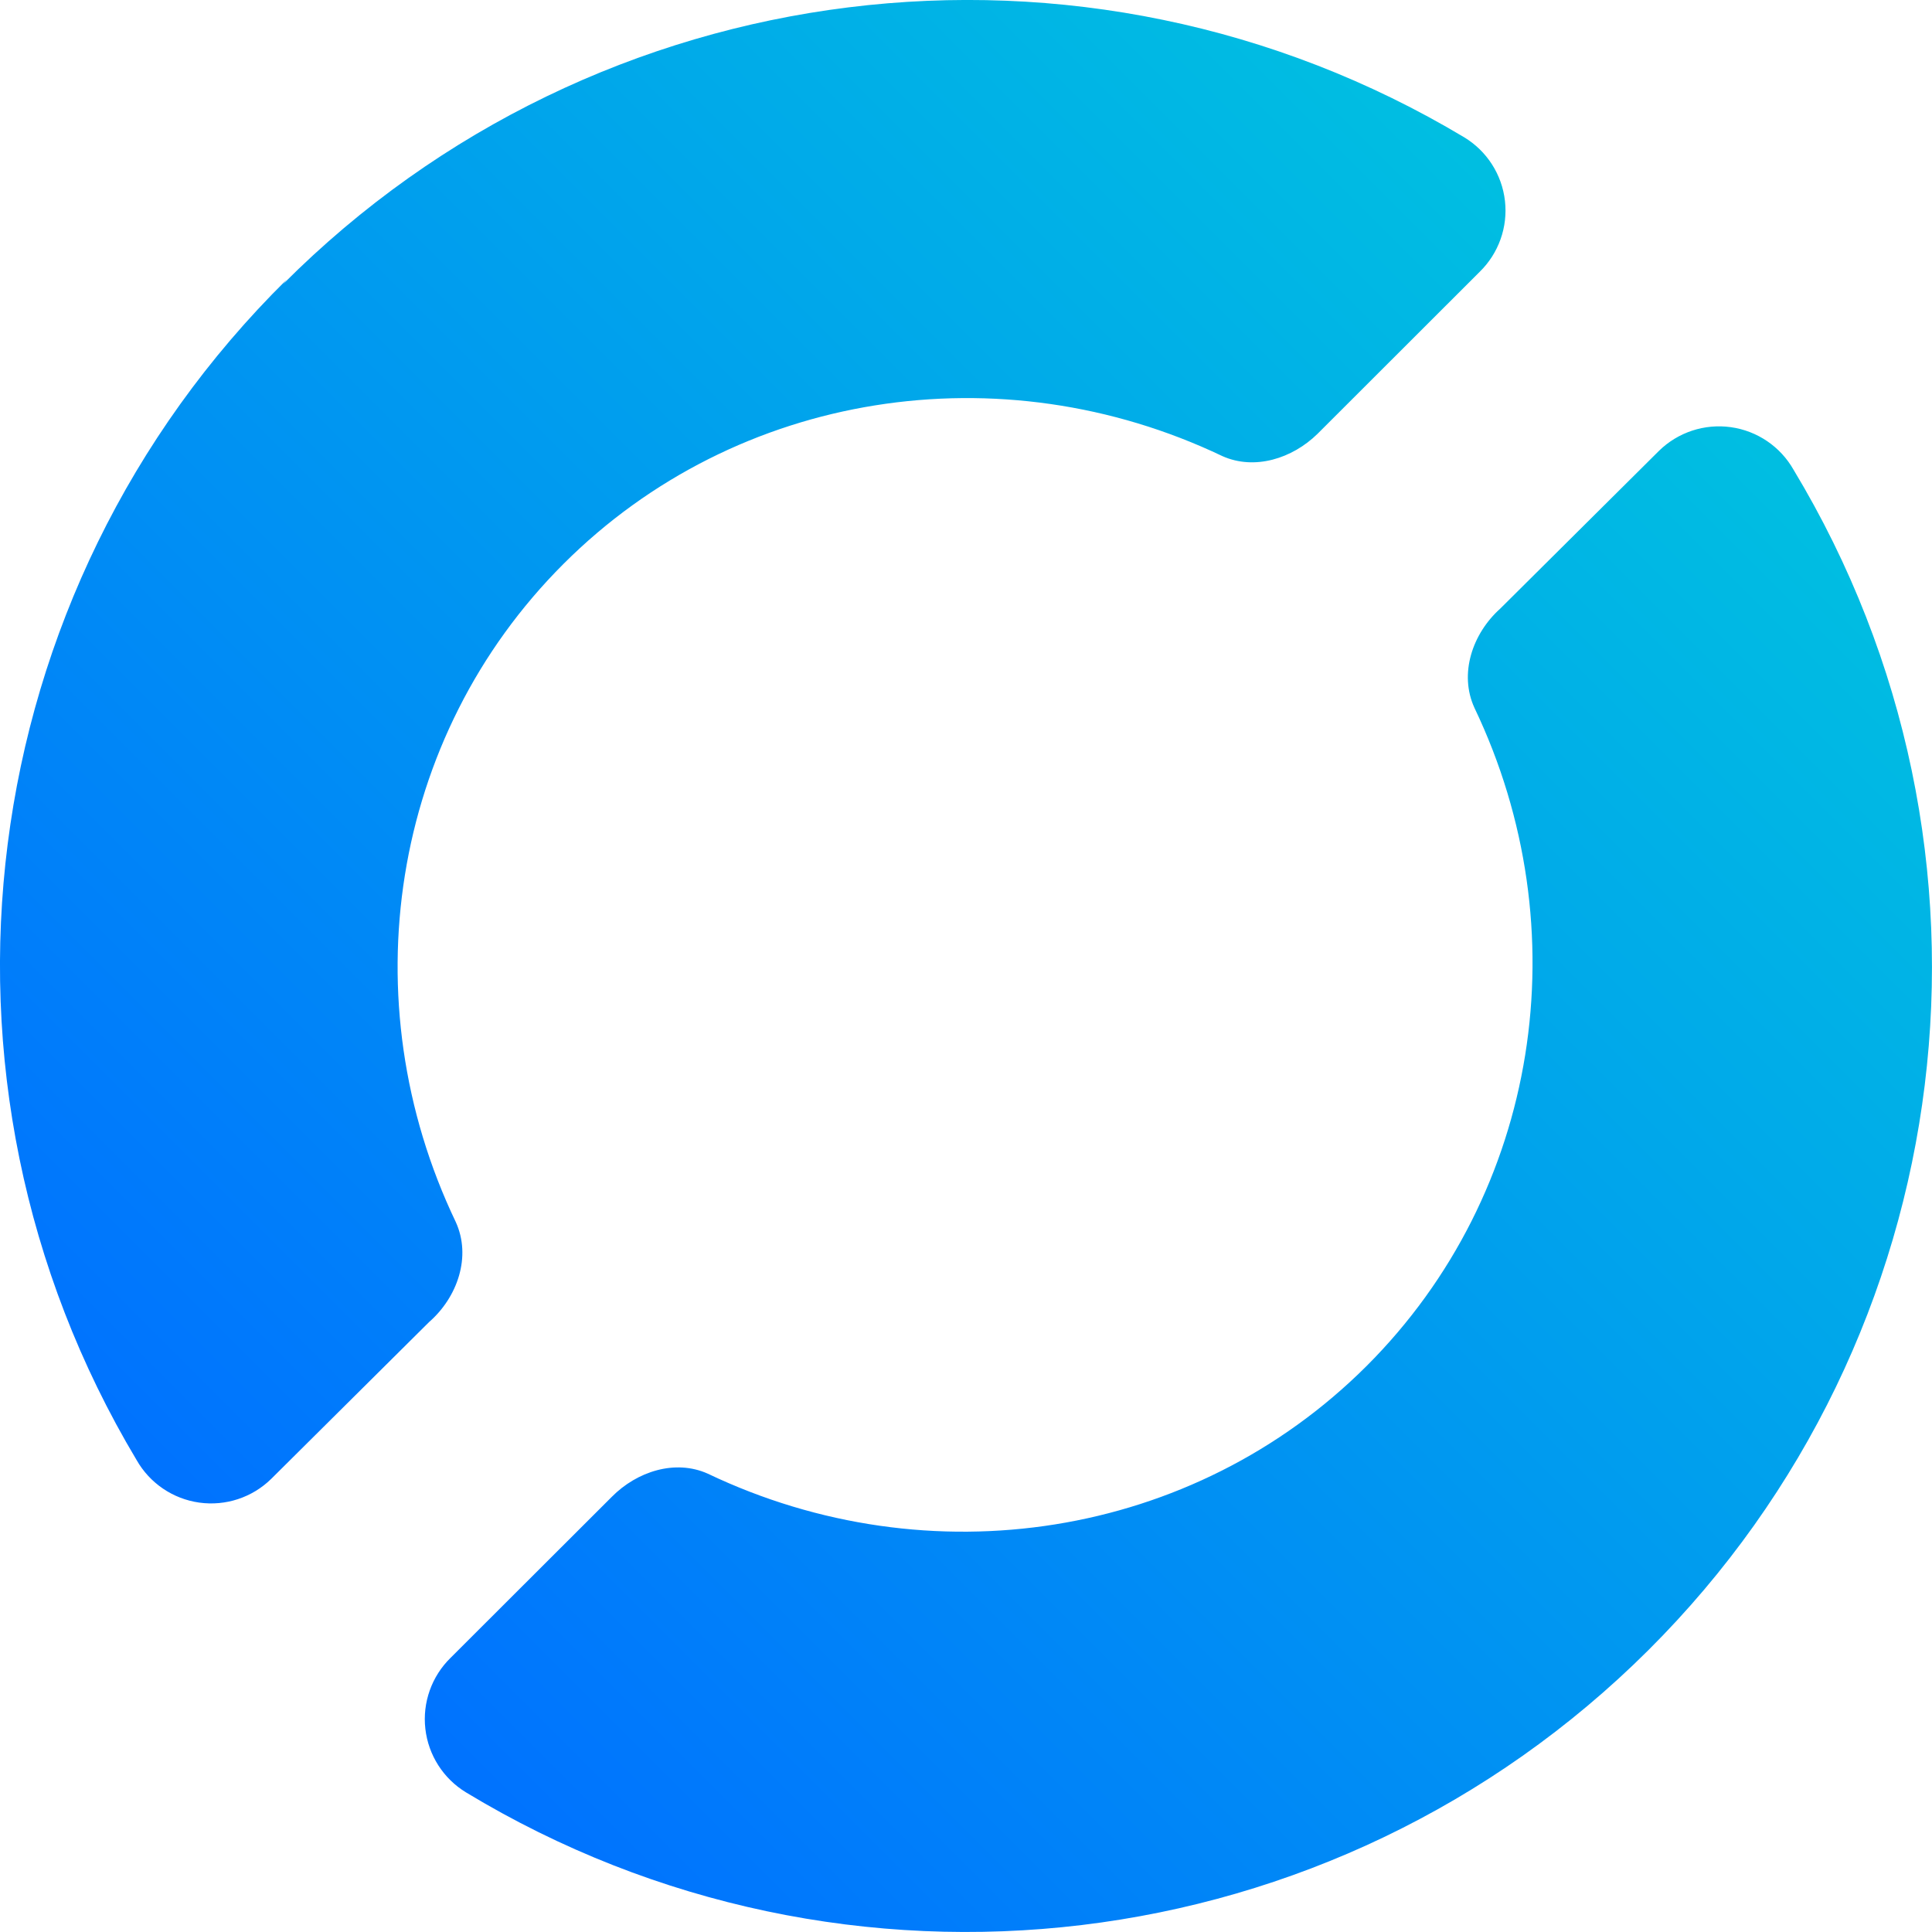
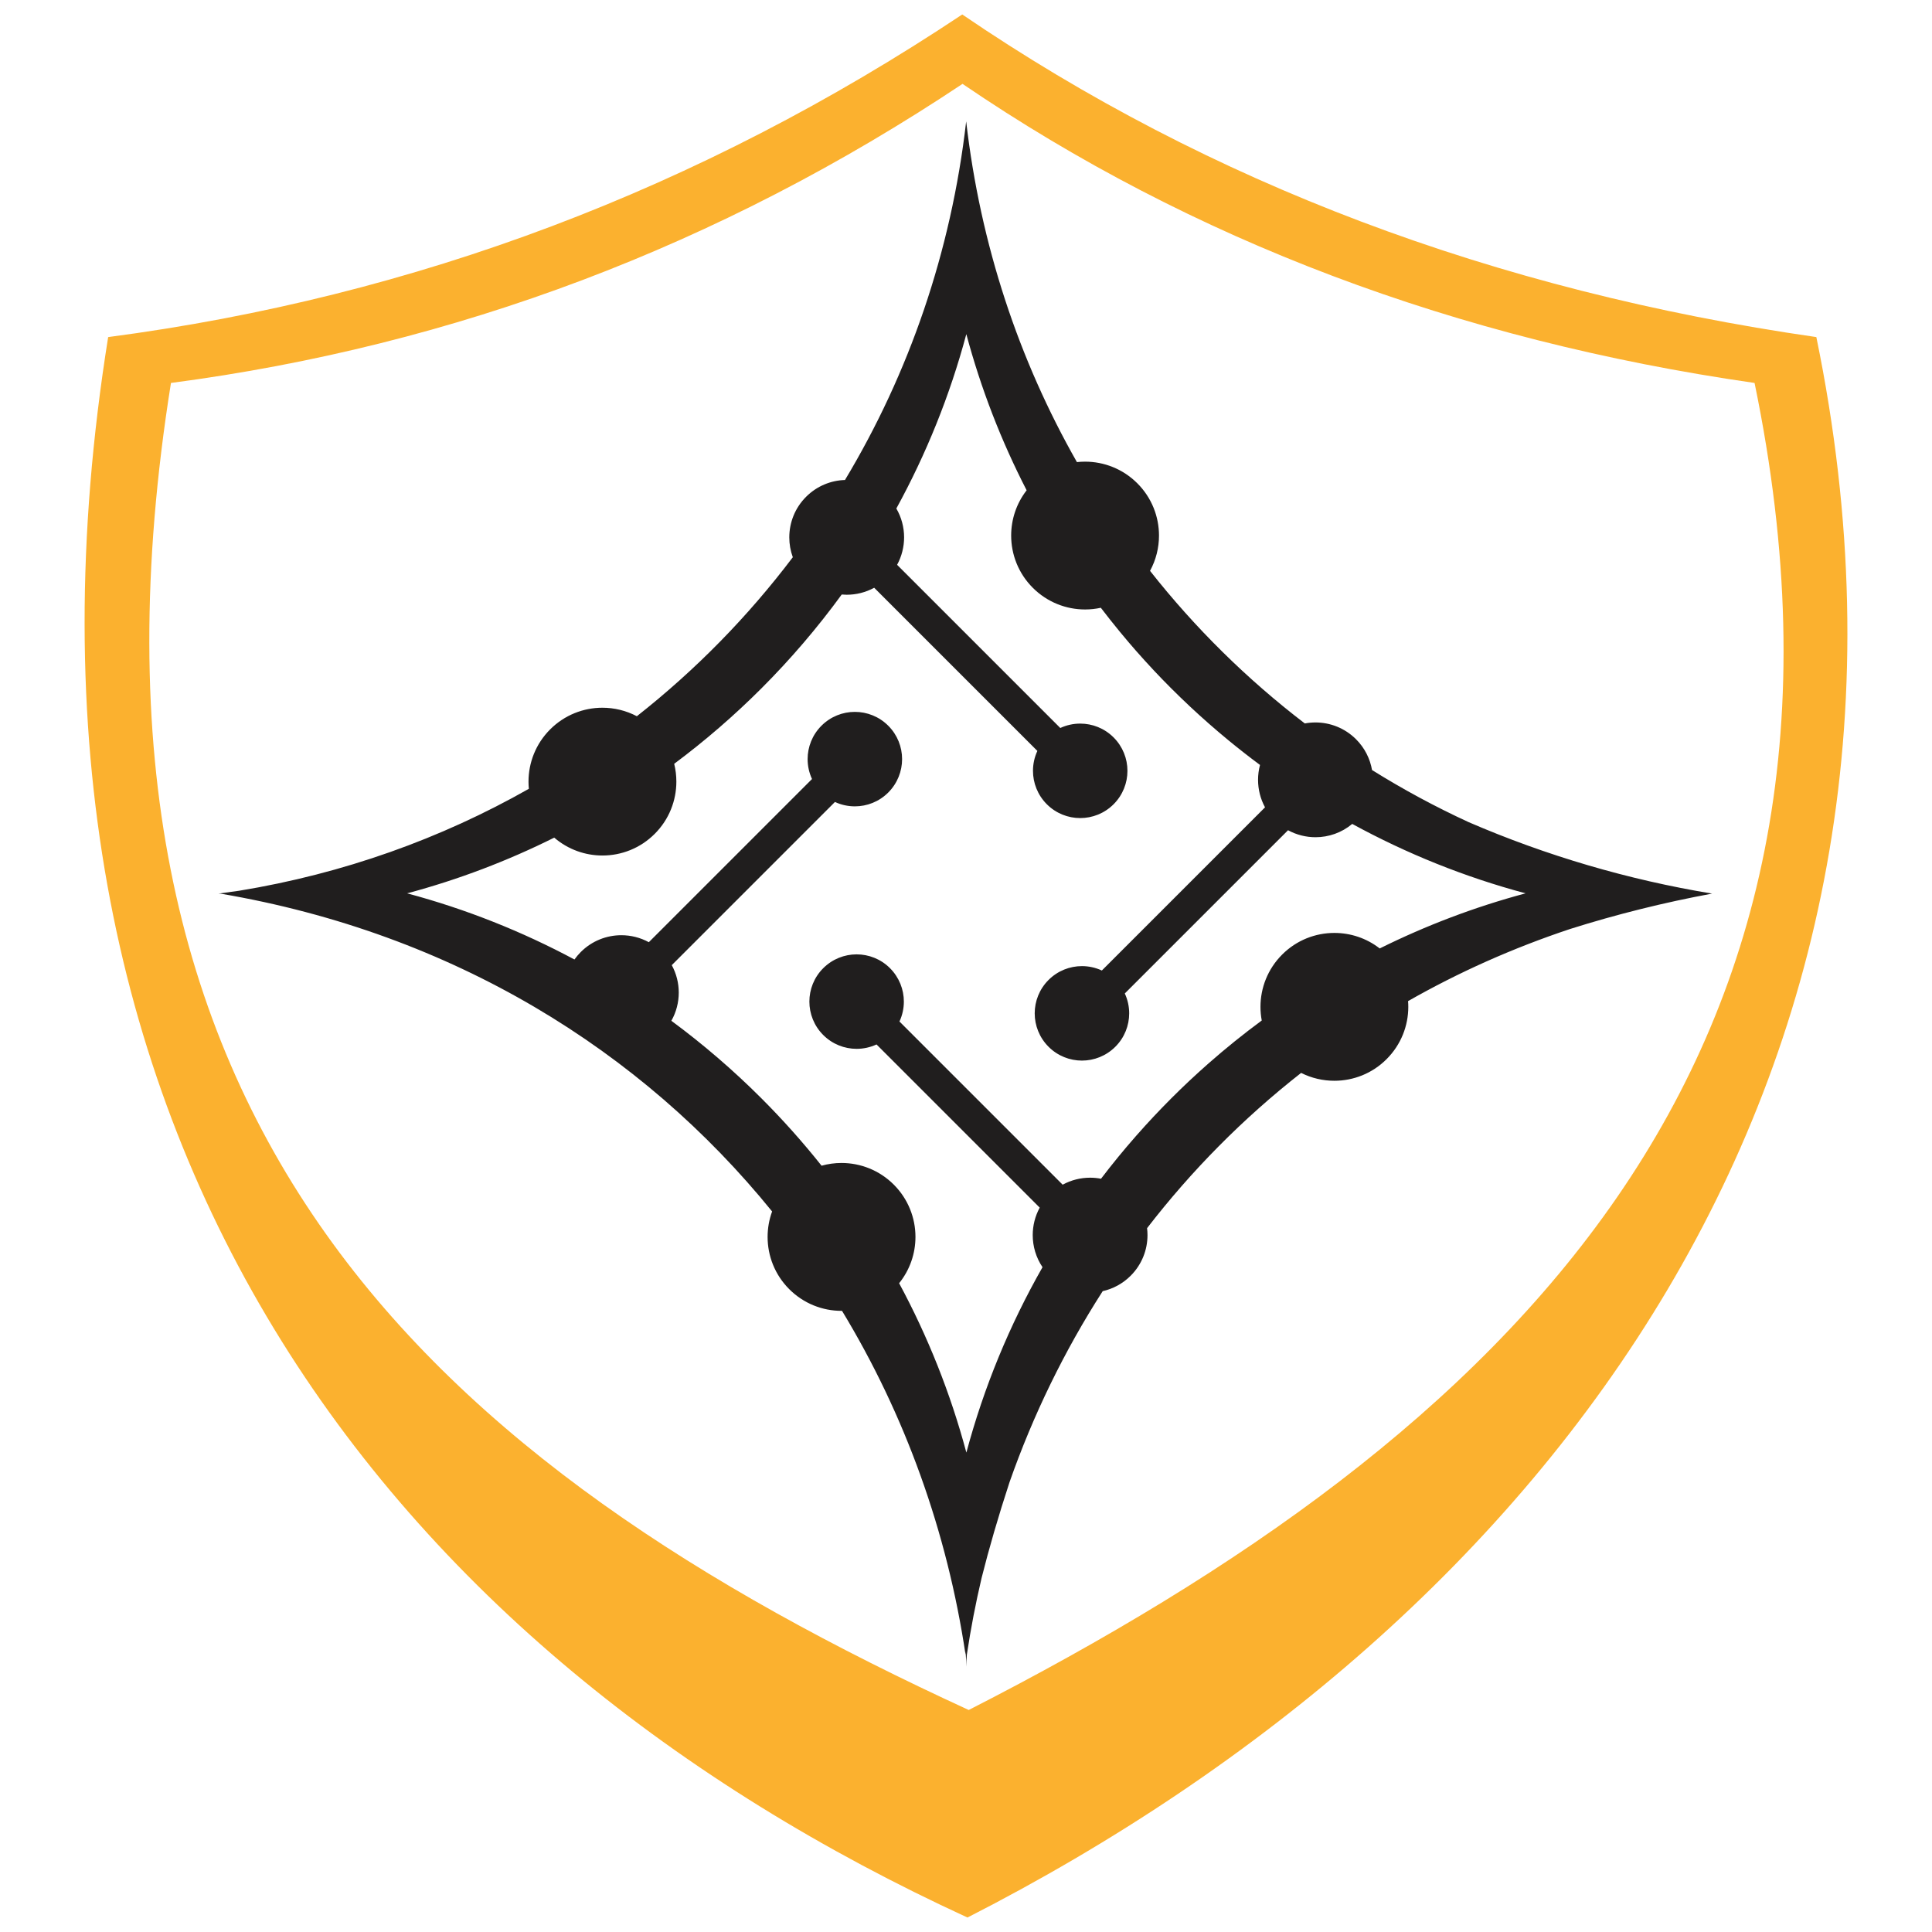
- <svg xmlns="http://www.w3.org/2000/svg" xmlns:xlink="http://www.w3.org/1999/xlink" xml:space="preserve" width="26" height="26" style="isolation:isolate" viewBox="66.993 897.484 26 26">
+ <svg xmlns="http://www.w3.org/2000/svg" xml:space="preserve" width="1.667in" height="1.667in" version="1.1" style="shape-rendering:geometricPrecision; text-rendering:geometricPrecision; image-rendering:optimizeQuality; fill-rule:evenodd; clip-rule:evenodd" viewBox="0 0 1666.66 1666.66">
  <defs>
-     <linearGradient xlink:href="#a" id="b" x1=".148" x2=".845" y1=".851" y2=".154" gradientTransform="matrix(26.00048 0 0 25.99935 66.993 897.485)" gradientUnits="userSpaceOnUse" />
+     <style type="text/css">
+    
+     .fil0 {fill:none}
+     .fil2 {fill:#FBB12F}
+     .fil1 {fill:#201E1E}
+    
+   </style>
  </defs>
-   <linearGradient id="a" x1=".148" x2=".845" y1=".851" y2=".154" gradientTransform="matrix(26.301 0 0 26.331 90.674 911.757)" gradientUnits="userSpaceOnUse">
-     <stop offset="0" stop-color="#004ba6" style="stop-color:#0071ff;stop-opacity:1" />
-     <stop offset="1" stop-color="#00bfe1" style="stop-color:#00bfe1;stop-opacity:1" />
-   </linearGradient>
-   <path fill="url(#a)" d="m89.318 903.552-2.135 2.122c-.376.337-.558.879-.347 1.337 1.422 2.976.882 6.524-1.452 8.856-2.335 2.331-5.887 2.87-8.866 1.449-.439-.197-.954-.03-1.292.312l-2.17 2.167a1.154 1.154 0 0 0 .208 1.81 13.005 13.005 0 0 0 15.91-1.912 12.97 12.97 0 0 0 1.956-15.887 1.154 1.154 0 0 0-1.812-.254zm-18.467-2.305a12.969 12.969 0 0 0-2.02 15.885 1.154 1.154 0 0 0 1.812.254l2.124-2.11c.385-.336.572-.884.359-1.348-1.423-2.976-.884-6.524 1.451-8.856 2.334-2.332 5.887-2.871 8.866-1.45.434.194.942.033 1.281-.3l2.182-2.18a1.152 1.152 0 0 0-.208-1.81 13.009 13.009 0 0 0-15.893 1.973z" style="fill:url(#b);stroke-width:.988" />
+   <g id="Layer_x0020_1">
+     <rect class="fil0" x="-0.01" y="-0" width="1666.67" height="1666.67" />
+     <path class="fil1" d="M728.93 414.07c-12.16,0.35 -24.23,5.19 -33.53,14.48 -9.68,9.67 -14.51,22.35 -14.51,35.02 0,5.8 1.01,11.61 3.04,17.13 -38.83,51.35 -84.05,97.44 -134.54,137.16 -9.27,-4.88 -19.5,-7.33 -29.72,-7.33 -16.31,0 -32.63,6.24 -45.08,18.69 -12.45,12.46 -18.67,28.78 -18.67,45.08 0,2.05 0.1,4.12 0.3,6.17 -75.75,42.97 -159.95,73.2 -249.98,87.95 -5.76,0.84 -11.68,1.66 -17.77,2.44l1.8 0.06c200.53,34.16 363.15,135.19 475.8,274.16 -2.59,7.07 -3.89,14.52 -3.89,21.97 0,16.31 6.22,32.64 18.68,45.08 12.45,12.45 28.76,18.69 45.08,18.69l0.44 0c54.39,89.69 90.72,190.5 106.55,296.61l0.01 -3.21c0.39,4.83 0.59,9.37 0.59,13.56 0,-3.06 0.19,-6.56 0.55,-10.44 3.33,-22.31 7.6,-44.37 12.72,-66.16 6.29,-25.09 14.52,-53.45 24.06,-82.51 20.39,-58.09 47.36,-113.42 80.4,-164.85 8.84,-1.98 17.25,-6.42 24.13,-13.3 9.67,-9.68 14.51,-22.35 14.51,-35.01 0,-2.01 -0.13,-4.03 -0.37,-6.02 38.27,-49.61 82.76,-94.65 132.9,-133.94 8.99,4.53 18.83,6.79 28.68,6.79 16.31,0 32.64,-6.22 45.08,-18.69 12.45,-12.46 18.69,-28.76 18.69,-45.08 0,-1.65 -0.07,-3.31 -0.2,-4.95 43.5,-24.8 90.21,-45.72 139.84,-62.24 40.09,-12.65 80.98,-22.84 122.42,-30.5 -72.35,-11.94 -142.85,-32.66 -209.97,-61.63 -28.85,-13.28 -56.69,-28.32 -83.37,-44.98 -1.69,-9.72 -6.28,-19.03 -13.78,-26.53 -9.67,-9.67 -22.35,-14.51 -35.02,-14.51 -3.08,0 -6.15,0.29 -9.19,0.86 -49.83,-38.11 -94.67,-82.33 -133.52,-131.64 5.15,-9.46 7.73,-19.94 7.73,-30.43 0,-16.31 -6.23,-32.64 -18.68,-45.08 -12.45,-12.45 -28.77,-18.69 -45.09,-18.69 -2.35,0 -4.69,0.13 -7.03,0.39 -50.08,-88.01 -83.31,-187.41 -95.54,-293.94 -12.95,112.8 -49.44,217.61 -104.55,309.37zm241.38 442.94c2.53,5.43 3.79,11.3 3.79,17.17 0,10.43 -3.97,20.86 -11.94,28.81 -7.97,7.96 -18.41,11.94 -28.81,11.94 -10.43,0 -20.86,-3.98 -28.81,-11.94 -7.95,-7.95 -11.94,-18.39 -11.94,-28.81 0,-10.43 3.98,-20.86 11.94,-28.81 7.96,-7.96 18.39,-11.94 28.81,-11.94 5.86,0 11.74,1.27 17.17,3.79l140.77 -140.77c-4.02,-7.37 -6.02,-15.54 -6.02,-23.7 0,-4.32 0.56,-8.64 1.69,-12.85 -9.31,-6.92 -18.46,-14.06 -27.41,-21.43l-0.08 -0.08c-2.82,-2.32 -5.62,-4.67 -8.4,-7.02l-0.07 -0.07c-2.79,-2.37 -5.55,-4.76 -8.3,-7.17l-0.06 -0.06c-2.75,-2.41 -5.48,-4.85 -8.19,-7.31l-0.04 -0.04c-2.61,-2.37 -5.2,-4.76 -7.78,-7.17l-0.3 -0.29 -0.04 -0.03 -0.34 -0.33c-2.56,-2.41 -5.12,-4.83 -7.64,-7.27l-0.02 -0.02 -1.11 -1.09 -5.63 -5.54 -1.12 -1.11 -0.01 0 -1.01 -1.02 -5.06 -5.14 -1.01 -1.03 -0.66 -0.67 -0.35 -0.36 -5.98 -6.27 -0.99 -1.05 -0.3 -0.32 -0.68 -0.74c-2.29,-2.44 -4.56,-4.9 -6.8,-7.38l-0.05 -0.05c-2.26,-2.5 -4.51,-5.01 -6.74,-7.54l-0.57 -0.64 -0.39 -0.44 -5.67 -6.56 -0.94 -1.1 -0.23 -0.27c-2.39,-2.8 -4.75,-5.63 -7.09,-8.48l-0.09 -0.11c-5.51,-6.7 -10.9,-13.5 -16.17,-20.4 -4.47,0.98 -9.03,1.47 -13.59,1.47 -16.31,0 -32.63,-6.24 -45.08,-18.69 -12.45,-12.44 -18.68,-28.76 -18.68,-45.08 0,-13.78 4.44,-27.58 13.35,-39.04 -21.9,-42.54 -39.44,-87.65 -52.03,-134.73 -14.15,52.92 -34.56,103.36 -60.37,150.44 4.46,7.67 6.69,16.27 6.69,24.87 0,8.17 -2.02,16.33 -6.03,23.7l140.77 140.77c5.43,-2.52 11.3,-3.79 17.19,-3.79 10.42,0 20.85,3.98 28.81,11.94 7.95,7.95 11.93,18.39 11.93,28.81 0,10.41 -3.97,20.84 -11.93,28.81 -7.96,7.96 -18.4,11.94 -28.81,11.94 -10.43,0 -20.86,-3.98 -28.81,-11.94 -7.96,-7.97 -11.94,-18.41 -11.94,-28.81 0,-5.87 1.26,-11.74 3.79,-17.17l-140.77 -140.77c-7.37,4.02 -15.54,6.03 -23.69,6.03 -1.44,0 -2.89,-0.07 -4.32,-0.19 -20.99,28.77 -44.16,55.85 -69.29,80.98 -23.45,23.45 -48.6,45.2 -75.23,65.06 1.25,5.04 1.87,10.2 1.87,15.36 0,16.31 -6.22,32.62 -18.67,45.06 -12.45,12.47 -28.78,18.69 -45.09,18.69 -14.83,0 -29.66,-5.15 -41.59,-15.43 -40.24,20.06 -82.71,36.25 -126.91,48.06 50.65,13.53 99.02,32.81 144.35,57.07 1.61,-2.26 3.42,-4.42 5.44,-6.44 9.67,-9.67 22.35,-14.51 35.02,-14.51 8.16,0 16.33,2.02 23.7,6.03l140.77 -140.77c-2.52,-5.43 -3.79,-11.3 -3.79,-17.17 0,-10.41 3.98,-20.84 11.94,-28.81 7.96,-7.96 18.38,-11.94 28.81,-11.94 10.43,0 20.86,3.98 28.81,11.94 7.96,7.95 11.94,18.39 11.94,28.81 0,10.41 -3.98,20.84 -11.94,28.81 -7.95,7.96 -18.39,11.94 -28.81,11.94 -5.87,0 -11.74,-1.26 -17.17,-3.79l-140.77 140.77c4.02,7.37 6.03,15.54 6.03,23.7 0,8.39 -2.13,16.78 -6.38,24.3 27.54,20.34 53.51,42.7 77.67,66.87 18.38,18.37 35.71,37.79 51.91,58.15 5.62,-1.57 11.42,-2.36 17.22,-2.36 16.31,0 32.64,6.24 45.09,18.69 12.44,12.46 18.68,28.78 18.68,45.08 0,14.17 -4.7,28.33 -14.09,39.96 24.7,45.85 44.3,94.8 58.01,146.11 15.1,-56.5 37.34,-110.16 65.69,-159.94 -5.64,-8.33 -8.45,-18.01 -8.45,-27.68 0,-8.17 2.02,-16.33 6.03,-23.7l-140.78 -140.77c-5.43,2.52 -11.3,3.79 -17.17,3.79 -10.43,0 -20.86,-3.98 -28.81,-11.94 -7.96,-7.95 -11.94,-18.39 -11.94,-28.81 0,-10.43 3.98,-20.86 11.94,-28.81 7.95,-7.95 18.39,-11.94 28.81,-11.94 10.43,0 20.86,3.98 28.81,11.94 7.95,7.98 11.94,18.4 11.94,28.81 0,5.87 -1.27,11.74 -3.79,17.17l140.77 140.77c7.37,-4.02 15.54,-6.03 23.7,-6.03 3.15,0 6.29,0.3 9.4,0.9 9.61,-12.63 19.68,-24.89 30.13,-36.81l0.32 -0.36c2.43,-2.76 4.89,-5.51 7.36,-8.23l0 -0.01c4.84,-5.32 9.76,-10.58 14.77,-15.76l0.34 -0.35c2.56,-2.65 5.14,-5.27 7.74,-7.87l6.87 -6.77 0.99 -0.97 0.16 -0.15 1.16 -1.11 5.82 -5.55 0.85 -0.8 0.32 -0.3 0.02 -0.02c2.57,-2.4 5.17,-4.81 7.78,-7.17l0.49 -0.44c2.38,-2.16 4.77,-4.3 7.19,-6.43l0.56 -0.49c14.71,-12.94 29.98,-25.26 45.79,-36.91 -0.73,-3.9 -1.1,-7.85 -1.1,-11.8 0,-16.3 6.23,-32.61 18.68,-45.06 12.45,-12.47 28.77,-18.69 45.09,-18.69 13.81,0 27.63,4.46 39.1,13.39 39.93,-19.81 82.03,-35.83 125.85,-47.54 -52.59,-14.05 -102.72,-34.3 -149.56,-59.89 -9.15,7.66 -20.43,11.48 -31.69,11.48 -8.17,0 -16.33,-2.02 -23.69,-6.03l-140.78 140.77z" />
+     <path class="fil2" d="M830.1 12.48c-226.35,150.72 -471.96,243.5 -736.79,278.31 -110.83,691.19 245.07,1135.29 741.3,1363.38 504.07,-257.34 862.15,-732.53 732.28,-1363.38 -277.78,-40.02 -523.38,-132.79 -736.8,-278.31zm0.24 59.87c-209.74,139.73 -437.36,225.74 -682.86,258.01 -102.26,640.78 228,933.33 688.2,1144.78 467.13,-238.56 798.76,-559.93 677.91,-1144.78 -257.55,-37.1 -485.3,-123.1 -683.26,-258.01z" />
+   </g>
</svg>
